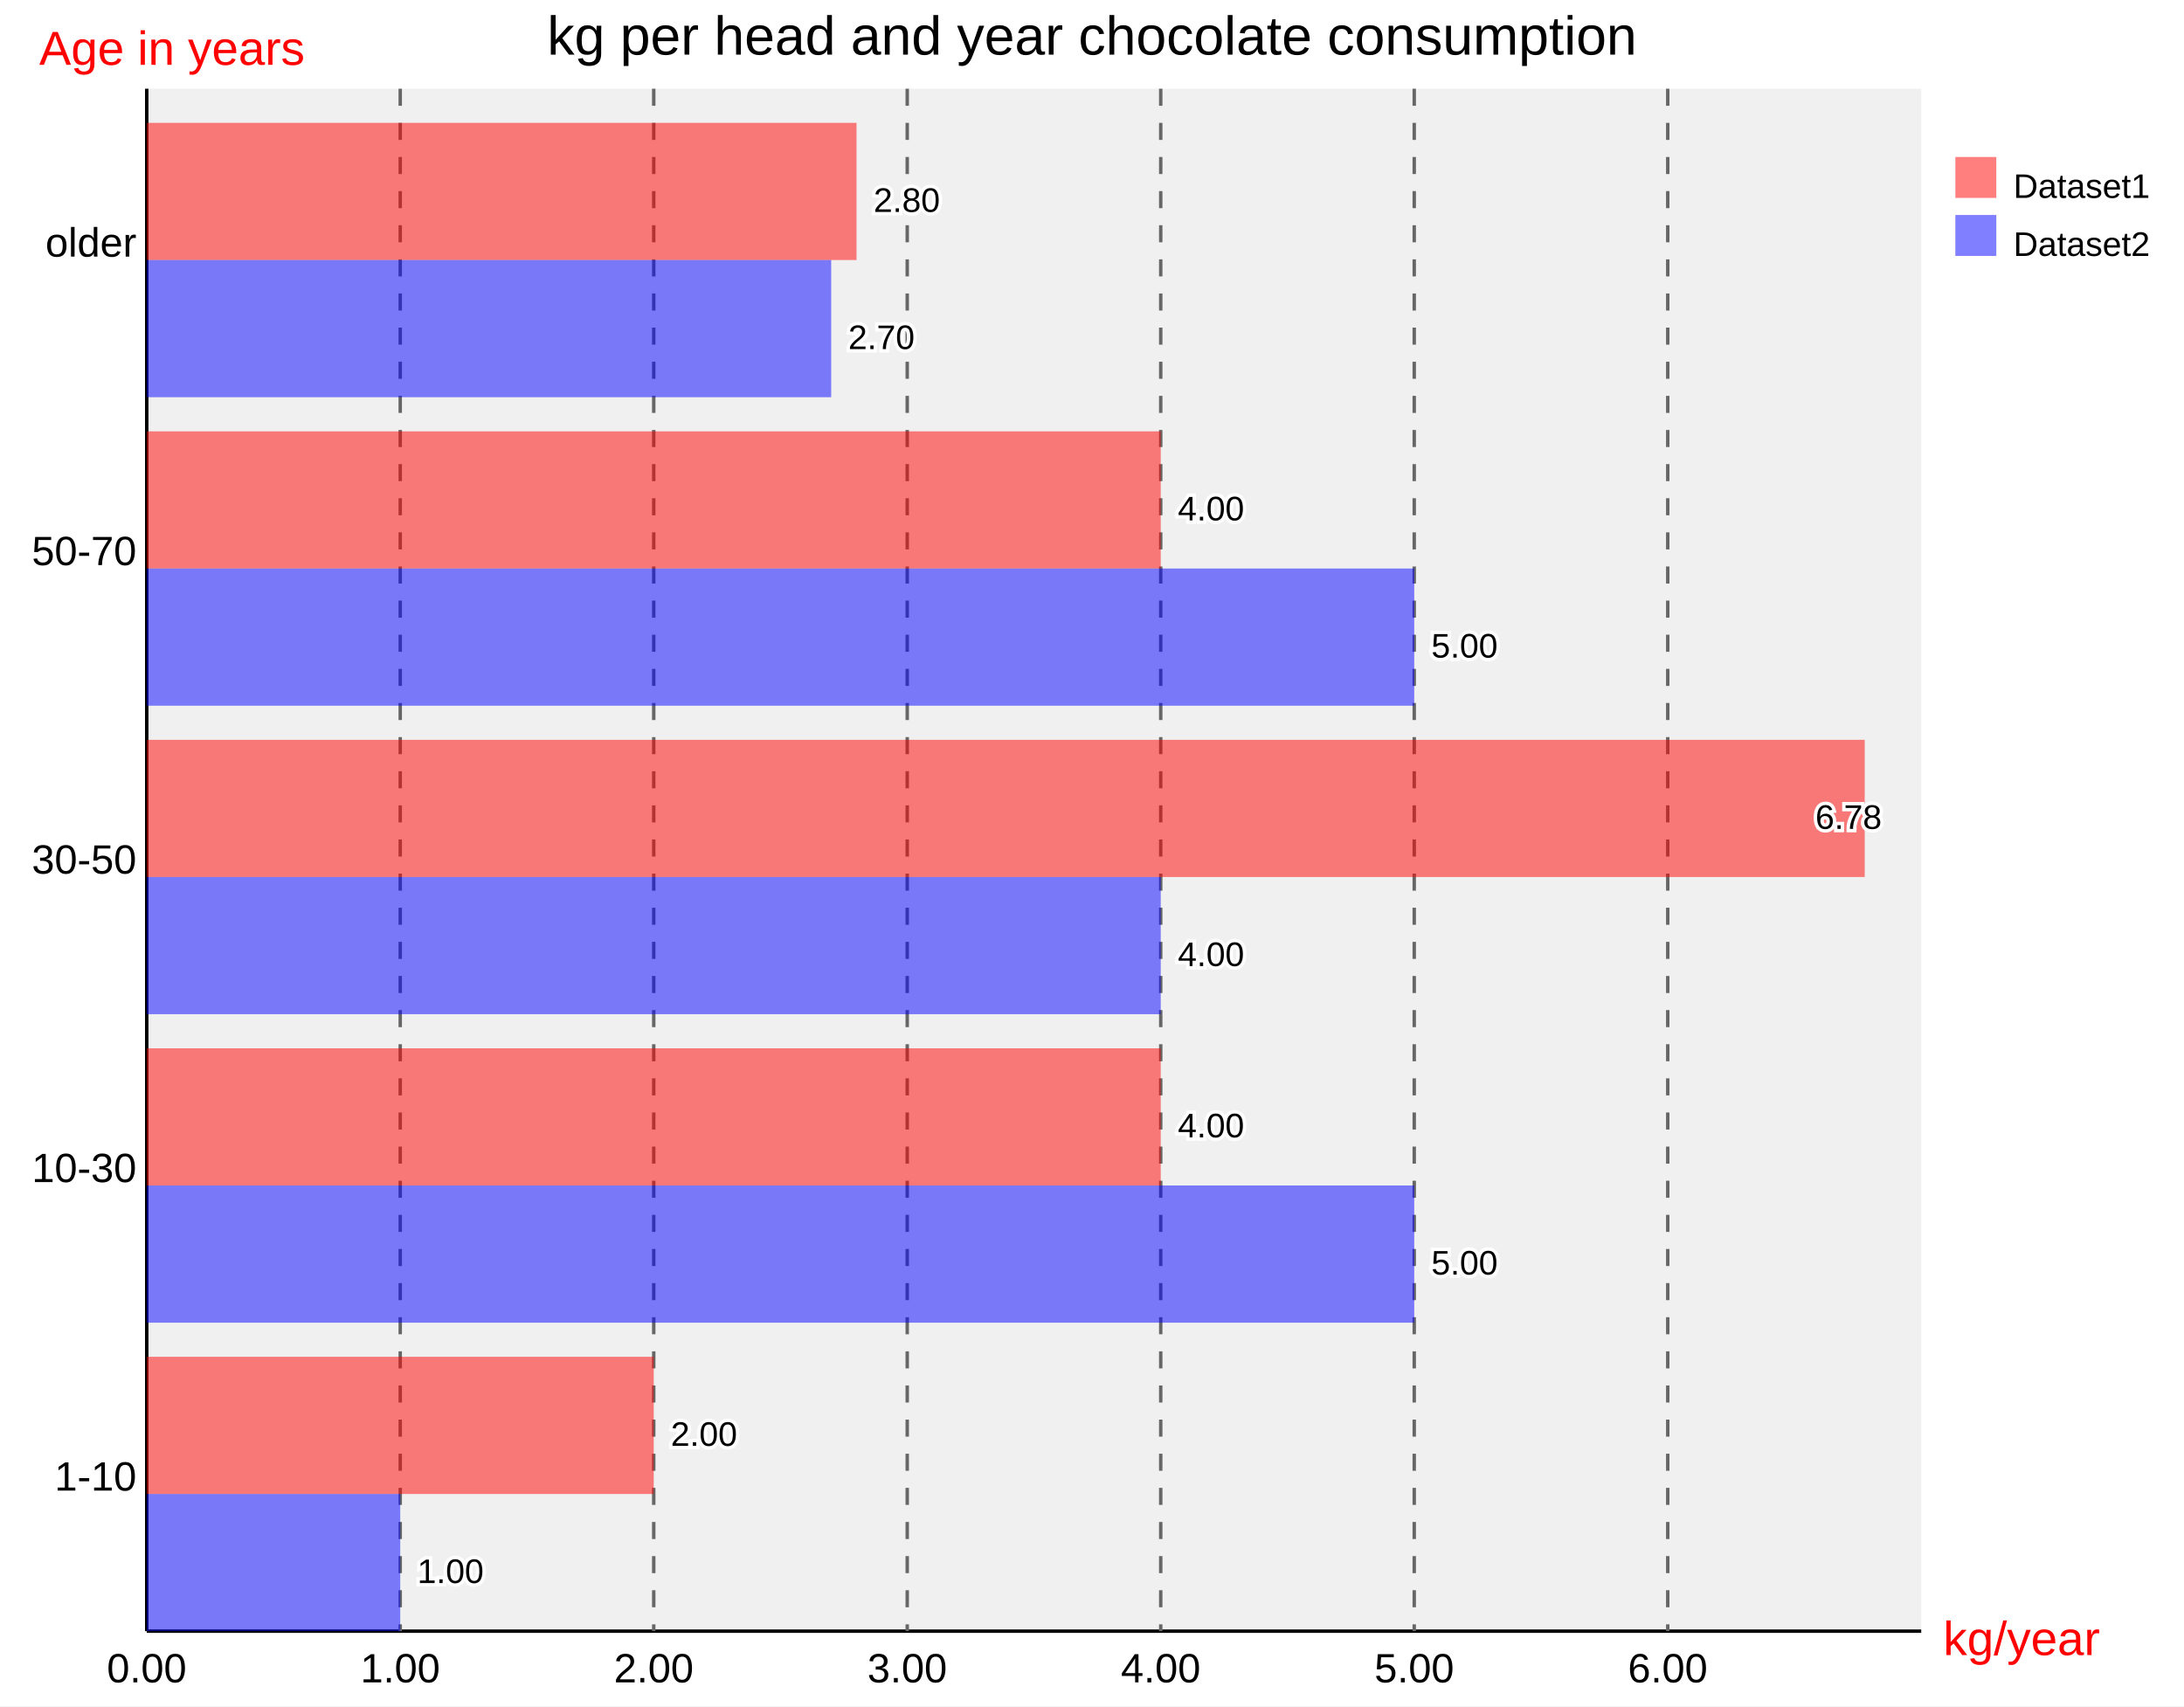
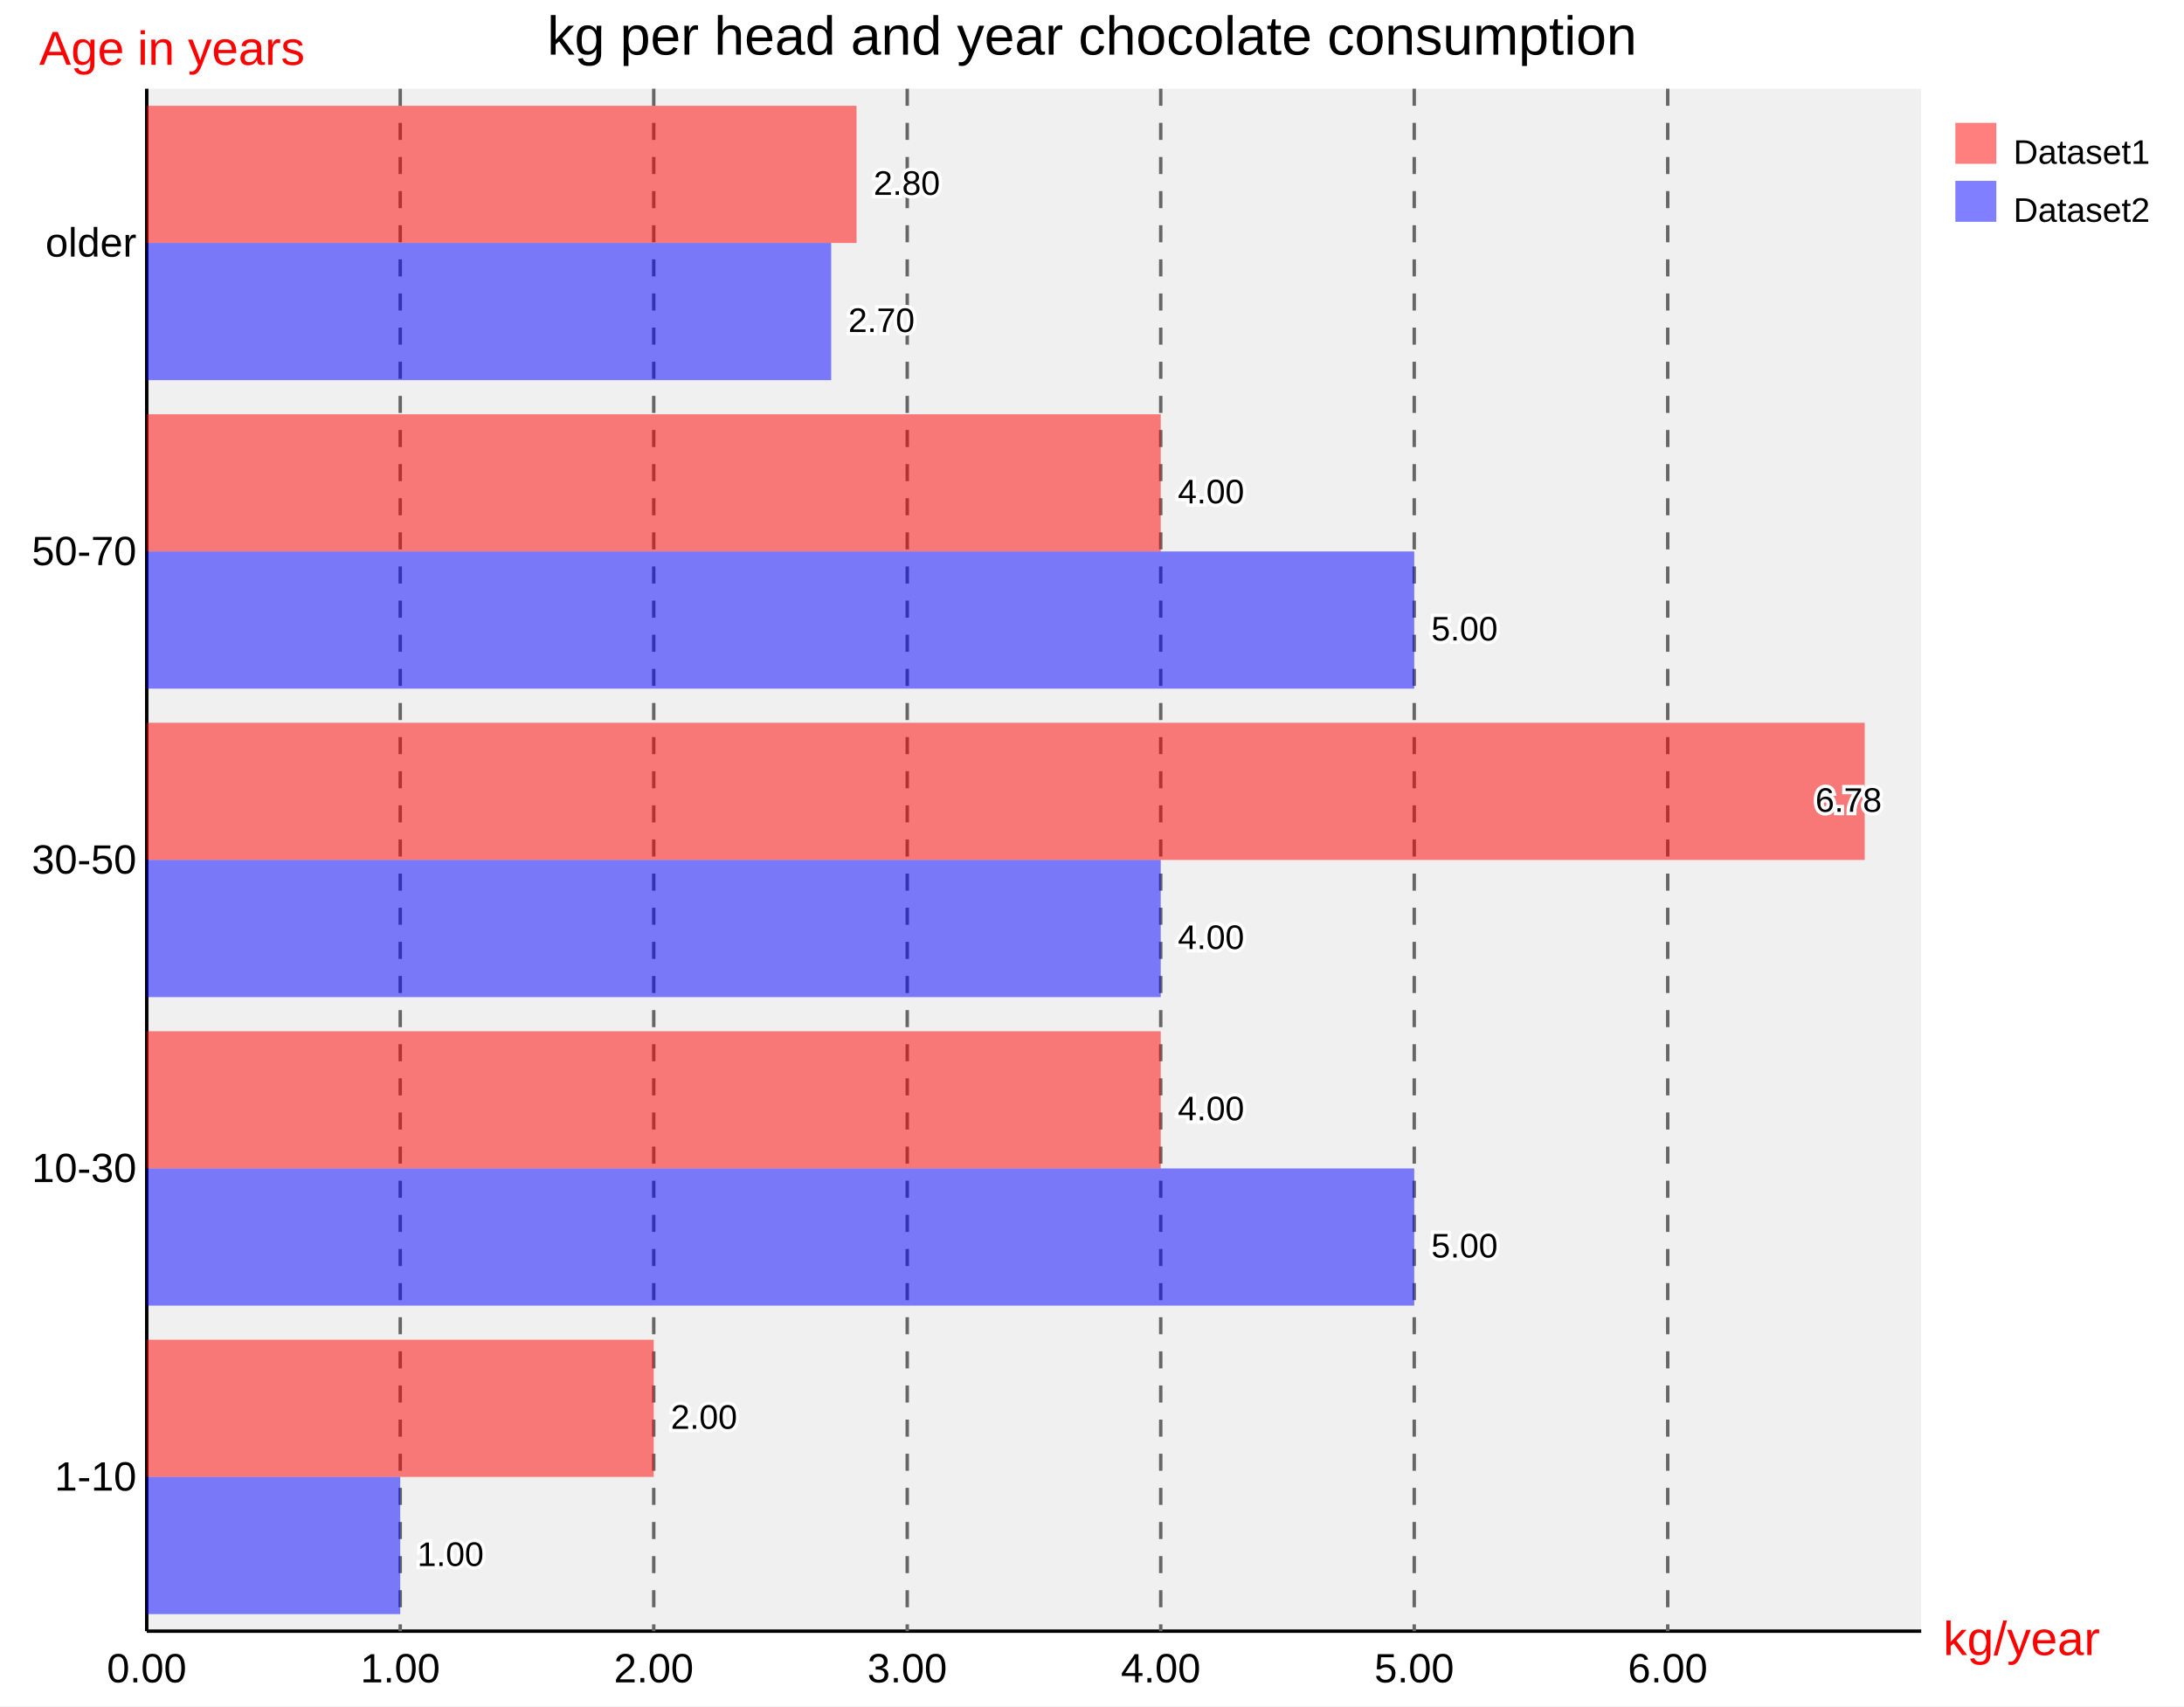
<svg xmlns="http://www.w3.org/2000/svg" width="640" height="500" viewBox="0 0 640 500">
  <defs />
  <rect width="640" height="500" x="0" y="0" class="svgBackground" style="fill:#ffffff;" />
  <g transform="translate( 43.0 26 )">
    <rect x="0" y="0" width="520.0" height="452" class="graphBackground" style="fill:#f0f0f0;" />
    <path d="M 0 452 h520.0" class="axis" id="yAxis" style="stroke: #000000; stroke-width: 1px;" />
    <path d="M 0.0 0 v452" class="axis" id="xAxis" style="stroke: #000000; stroke-width: 1px;" />
    <text class="xAxisLabels" x="0.0" y="467" style="text-anchor: middle; fill: #000000; font-size: 12px; font-family: &quot;Arial&quot;, sans-serif; font-weight: normal;text-anchor: middle">0.00</text>
    <text class="xAxisLabels" x="74.286" y="467" style="text-anchor: middle; fill: #000000; font-size: 12px; font-family: &quot;Arial&quot;, sans-serif; font-weight: normal;text-anchor: middle">1.00</text>
    <path d="M74.286 0 v452" class="guideLines" style="stroke: #666666; stroke-width: 1px; stroke-dasharray: 5 5;" />
    <text class="xAxisLabels" x="148.571" y="467" style="text-anchor: middle; fill: #000000; font-size: 12px; font-family: &quot;Arial&quot;, sans-serif; font-weight: normal;text-anchor: middle">2.00</text>
    <path d="M148.571 0 v452" class="guideLines" style="stroke: #666666; stroke-width: 1px; stroke-dasharray: 5 5;" />
    <text class="xAxisLabels" x="222.857" y="467" style="text-anchor: middle; fill: #000000; font-size: 12px; font-family: &quot;Arial&quot;, sans-serif; font-weight: normal;text-anchor: middle">3.00</text>
    <path d="M222.857 0 v452" class="guideLines" style="stroke: #666666; stroke-width: 1px; stroke-dasharray: 5 5;" />
    <text class="xAxisLabels" x="297.143" y="467" style="text-anchor: middle; fill: #000000; font-size: 12px; font-family: &quot;Arial&quot;, sans-serif; font-weight: normal;text-anchor: middle">4.00</text>
    <path d="M297.143 0 v452" class="guideLines" style="stroke: #666666; stroke-width: 1px; stroke-dasharray: 5 5;" />
    <text class="xAxisLabels" x="371.429" y="467" style="text-anchor: middle; fill: #000000; font-size: 12px; font-family: &quot;Arial&quot;, sans-serif; font-weight: normal;text-anchor: middle">5.00</text>
    <path d="M371.429 0 v452" class="guideLines" style="stroke: #666666; stroke-width: 1px; stroke-dasharray: 5 5;" />
    <text class="xAxisLabels" x="445.714" y="467" style="text-anchor: middle; fill: #000000; font-size: 12px; font-family: &quot;Arial&quot;, sans-serif; font-weight: normal;text-anchor: middle">6.00</text>
    <path d="M445.714 0 v452" class="guideLines" style="stroke: #666666; stroke-width: 1px; stroke-dasharray: 5 5;" />
    <text x="-3" y="410.8" class="yAxisLabels" style="text-anchor: end; fill: #000000; font-size: 12px; font-family: &quot;Arial&quot;, sans-serif; font-weight: normal;text-anchor: end">1-10</text>
    <text x="-3" y="320.4" class="yAxisLabels" style="text-anchor: end; fill: #000000; font-size: 12px; font-family: &quot;Arial&quot;, sans-serif; font-weight: normal;text-anchor: end">10-30</text>
    <text x="-3" y="230.0" class="yAxisLabels" style="text-anchor: end; fill: #000000; font-size: 12px; font-family: &quot;Arial&quot;, sans-serif; font-weight: normal;text-anchor: end">30-50</text>
    <text x="-3" y="139.6" class="yAxisLabels" style="text-anchor: end; fill: #000000; font-size: 12px; font-family: &quot;Arial&quot;, sans-serif; font-weight: normal;text-anchor: end">50-70</text>
    <text x="-3" y="49.2" class="yAxisLabels" style="text-anchor: end; fill: #000000; font-size: 12px; font-family: &quot;Arial&quot;, sans-serif; font-weight: normal;text-anchor: end">older</text>
-     <rect x="0.0" y="371.6" width="148.571" height="40.2" class="fill1" style="fill: #ff0000; fill-opacity: 0.5; stroke: none; stroke-width: 0.5px;" />
-     <rect x="0.0" y="411.8" width="74.286" height="40.2" class="fill2" style="fill: #0000ff; fill-opacity: 0.5; stroke: none; stroke-width: 1px;" />
-     <rect x="0.0" y="281.2" width="297.143" height="40.2" class="fill1" style="fill: #ff0000; fill-opacity: 0.5; stroke: none; stroke-width: 0.5px;" />
-     <rect x="0.0" y="321.4" width="371.429" height="40.2" class="fill2" style="fill: #0000ff; fill-opacity: 0.5; stroke: none; stroke-width: 1px;" />
-     <rect x="0.0" y="190.8" width="503.434" height="40.2" class="fill1" style="fill: #ff0000; fill-opacity: 0.5; stroke: none; stroke-width: 0.5px;" />
-     <rect x="0.0" y="231" width="297.143" height="40.2" class="fill2" style="fill: #0000ff; fill-opacity: 0.5; stroke: none; stroke-width: 1px;" />
-     <rect x="0.0" y="100.4" width="297.143" height="40.2" class="fill1" style="fill: #ff0000; fill-opacity: 0.5; stroke: none; stroke-width: 0.5px;" />
-     <rect x="0.0" y="140.6" width="371.429" height="40.2" class="fill2" style="fill: #0000ff; fill-opacity: 0.5; stroke: none; stroke-width: 1px;" />
-     <rect x="0.0" y="10.0" width="208.0" height="40.2" class="fill1" style="fill: #ff0000; fill-opacity: 0.5; stroke: none; stroke-width: 0.5px;" />
-     <rect x="0.0" y="50.2" width="200.571" height="40.2" class="fill2" style="fill: #0000ff; fill-opacity: 0.5; stroke: none; stroke-width: 1px;" />
+     <rect x="0.0" y="366.6" width="148.571" height="40.2" class="fill1" style="fill: #ff0000; fill-opacity: 0.5; stroke: none; stroke-width: 0.5px;" />
+     <rect x="0.0" y="406.8" width="74.286" height="40.2" class="fill2" style="fill: #0000ff; fill-opacity: 0.5; stroke: none; stroke-width: 1px;" />
+     <rect x="0.0" y="276.2" width="297.143" height="40.2" class="fill1" style="fill: #ff0000; fill-opacity: 0.5; stroke: none; stroke-width: 0.5px;" />
+     <rect x="0.0" y="316.4" width="371.429" height="40.2" class="fill2" style="fill: #0000ff; fill-opacity: 0.5; stroke: none; stroke-width: 1px;" />
+     <rect x="0.0" y="185.8" width="503.434" height="40.2" class="fill1" style="fill: #ff0000; fill-opacity: 0.5; stroke: none; stroke-width: 0.5px;" />
+     <rect x="0.0" y="226" width="297.143" height="40.2" class="fill2" style="fill: #0000ff; fill-opacity: 0.5; stroke: none; stroke-width: 1px;" />
+     <rect x="0.0" y="95.4" width="297.143" height="40.2" class="fill1" style="fill: #ff0000; fill-opacity: 0.5; stroke: none; stroke-width: 0.5px;" />
+     <rect x="0.0" y="135.6" width="371.429" height="40.2" class="fill2" style="fill: #0000ff; fill-opacity: 0.5; stroke: none; stroke-width: 1px;" />
+     <rect x="0.0" y="5.0" width="208.0" height="40.2" class="fill1" style="fill: #ff0000; fill-opacity: 0.5; stroke: none; stroke-width: 0.5px;" />
+     <rect x="0.0" y="45.2" width="200.571" height="40.2" class="fill2" style="fill: #0000ff; fill-opacity: 0.5; stroke: none; stroke-width: 1px;" />
    <g>
-       <text x="153.571" y="397.7" class="dataPointLabel" style="fill: #000000; text-anchor:middle; font-size: 10px; font-family: &quot;Arial&quot;, sans-serif; font-weight: normal;text-anchor: start;  stroke: #fff; stroke-width: 2;">2.00</text>
-       <text x="153.571" y="397.7" class="dataPointLabel" style="fill: #000000; text-anchor:middle; font-size: 10px; font-family: &quot;Arial&quot;, sans-serif; font-weight: normal;text-anchor: start; ">2.00</text>
-       <text x="153.571" y="385.7" class="dataPointLabel" visibility="hidden" style="fill: #000000; text-anchor:middle; font-size: 10px; font-family: &quot;Arial&quot;, sans-serif; font-weight: normal;stroke-width: 2; fill: #000; text-anchor: start;" id="70264517009100">2</text>
-       <circle cx="148.571" cy="397.7" r="10" style="opacity: 0" />
-       <text x="79.286" y="437.9" class="dataPointLabel" style="fill: #000000; text-anchor:middle; font-size: 10px; font-family: &quot;Arial&quot;, sans-serif; font-weight: normal;text-anchor: start;  stroke: #fff; stroke-width: 2;">1.00</text>
-       <text x="79.286" y="437.9" class="dataPointLabel" style="fill: #000000; text-anchor:middle; font-size: 10px; font-family: &quot;Arial&quot;, sans-serif; font-weight: normal;text-anchor: start; ">1.00</text>
-       <text x="79.286" y="425.9" class="dataPointLabel" visibility="hidden" style="fill: #000000; text-anchor:middle; font-size: 10px; font-family: &quot;Arial&quot;, sans-serif; font-weight: normal;stroke-width: 2; fill: #000; text-anchor: start;" id="70264516927340">1</text>
-       <circle cx="74.286" cy="437.9" r="10" style="opacity: 0" />
-       <text x="302.143" y="307.3" class="dataPointLabel" style="fill: #000000; text-anchor:middle; font-size: 10px; font-family: &quot;Arial&quot;, sans-serif; font-weight: normal;text-anchor: start;  stroke: #fff; stroke-width: 2;">4.00</text>
-       <text x="302.143" y="307.3" class="dataPointLabel" style="fill: #000000; text-anchor:middle; font-size: 10px; font-family: &quot;Arial&quot;, sans-serif; font-weight: normal;text-anchor: start; ">4.00</text>
-       <text x="302.143" y="295.3" class="dataPointLabel" visibility="hidden" style="fill: #000000; text-anchor:middle; font-size: 10px; font-family: &quot;Arial&quot;, sans-serif; font-weight: normal;stroke-width: 2; fill: #000; text-anchor: start;" id="70264516826200">4</text>
-       <circle cx="297.143" cy="307.3" r="10" style="opacity: 0" />
-       <text x="376.429" y="347.5" class="dataPointLabel" style="fill: #000000; text-anchor:middle; font-size: 10px; font-family: &quot;Arial&quot;, sans-serif; font-weight: normal;text-anchor: start;  stroke: #fff; stroke-width: 2;">5.00</text>
-       <text x="376.429" y="347.5" class="dataPointLabel" style="fill: #000000; text-anchor:middle; font-size: 10px; font-family: &quot;Arial&quot;, sans-serif; font-weight: normal;text-anchor: start; ">5.00</text>
-       <text x="376.429" y="335.5" class="dataPointLabel" visibility="hidden" style="fill: #000000; text-anchor:middle; font-size: 10px; font-family: &quot;Arial&quot;, sans-serif; font-weight: normal;stroke-width: 2; fill: #000; text-anchor: start;" id="70264516758240">5</text>
-       <circle cx="371.429" cy="347.5" r="10" style="opacity: 0" />
-       <text x="508.434" y="216.9" class="dataPointLabel" style="fill: #000000; text-anchor:middle; font-size: 10px; font-family: &quot;Arial&quot;, sans-serif; font-weight: normal;text-anchor: start; text-anchor: end; stroke: #fff; stroke-width: 2;">6.78</text>
-       <text x="508.434" y="216.9" class="dataPointLabel" style="fill: #000000; text-anchor:middle; font-size: 10px; font-family: &quot;Arial&quot;, sans-serif; font-weight: normal;text-anchor: start; text-anchor: end;">6.78</text>
-       <text x="498.434" y="204.9" class="dataPointLabel" visibility="hidden" style="fill: #000000; text-anchor:middle; font-size: 10px; font-family: &quot;Arial&quot;, sans-serif; font-weight: normal;stroke-width: 2; fill: #000; text-anchor: end;" id="70264516679680">6.777</text>
-       <circle cx="503.434" cy="216.9" r="10" style="opacity: 0" />
-       <text x="302.143" y="257.1" class="dataPointLabel" style="fill: #000000; text-anchor:middle; font-size: 10px; font-family: &quot;Arial&quot;, sans-serif; font-weight: normal;text-anchor: start;  stroke: #fff; stroke-width: 2;">4.00</text>
-       <text x="302.143" y="257.1" class="dataPointLabel" style="fill: #000000; text-anchor:middle; font-size: 10px; font-family: &quot;Arial&quot;, sans-serif; font-weight: normal;text-anchor: start; ">4.00</text>
-       <text x="302.143" y="245.1" class="dataPointLabel" visibility="hidden" style="fill: #000000; text-anchor:middle; font-size: 10px; font-family: &quot;Arial&quot;, sans-serif; font-weight: normal;stroke-width: 2; fill: #000; text-anchor: start;" id="70264516613300">4</text>
-       <circle cx="297.143" cy="257.1" r="10" style="opacity: 0" />
-       <text x="302.143" y="126.5" class="dataPointLabel" style="fill: #000000; text-anchor:middle; font-size: 10px; font-family: &quot;Arial&quot;, sans-serif; font-weight: normal;text-anchor: start;  stroke: #fff; stroke-width: 2;">4.00</text>
-       <text x="302.143" y="126.5" class="dataPointLabel" style="fill: #000000; text-anchor:middle; font-size: 10px; font-family: &quot;Arial&quot;, sans-serif; font-weight: normal;text-anchor: start; ">4.00</text>
-       <text x="302.143" y="114.5" class="dataPointLabel" visibility="hidden" style="fill: #000000; text-anchor:middle; font-size: 10px; font-family: &quot;Arial&quot;, sans-serif; font-weight: normal;stroke-width: 2; fill: #000; text-anchor: start;" id="70264516504720">4</text>
-       <circle cx="297.143" cy="126.5" r="10" style="opacity: 0" />
-       <text x="376.429" y="166.7" class="dataPointLabel" style="fill: #000000; text-anchor:middle; font-size: 10px; font-family: &quot;Arial&quot;, sans-serif; font-weight: normal;text-anchor: start;  stroke: #fff; stroke-width: 2;">5.00</text>
-       <text x="376.429" y="166.7" class="dataPointLabel" style="fill: #000000; text-anchor:middle; font-size: 10px; font-family: &quot;Arial&quot;, sans-serif; font-weight: normal;text-anchor: start; ">5.00</text>
-       <text x="376.429" y="154.7" class="dataPointLabel" visibility="hidden" style="fill: #000000; text-anchor:middle; font-size: 10px; font-family: &quot;Arial&quot;, sans-serif; font-weight: normal;stroke-width: 2; fill: #000; text-anchor: start;" id="70264516439040">5</text>
-       <circle cx="371.429" cy="166.7" r="10" style="opacity: 0" />
-       <text x="213.0" y="36.1" class="dataPointLabel" style="fill: #000000; text-anchor:middle; font-size: 10px; font-family: &quot;Arial&quot;, sans-serif; font-weight: normal;text-anchor: start;  stroke: #fff; stroke-width: 2;">2.80</text>
-       <text x="213.0" y="36.1" class="dataPointLabel" style="fill: #000000; text-anchor:middle; font-size: 10px; font-family: &quot;Arial&quot;, sans-serif; font-weight: normal;text-anchor: start; ">2.80</text>
-       <text x="213.0" y="24.1" class="dataPointLabel" visibility="hidden" style="fill: #000000; text-anchor:middle; font-size: 10px; font-family: &quot;Arial&quot;, sans-serif; font-weight: normal;stroke-width: 2; fill: #000; text-anchor: start;" id="70264516339200">2.8</text>
-       <circle cx="208.0" cy="36.1" r="10" style="opacity: 0" />
-       <text x="205.571" y="76.3" class="dataPointLabel" style="fill: #000000; text-anchor:middle; font-size: 10px; font-family: &quot;Arial&quot;, sans-serif; font-weight: normal;text-anchor: start;  stroke: #fff; stroke-width: 2;">2.70</text>
-       <text x="205.571" y="76.3" class="dataPointLabel" style="fill: #000000; text-anchor:middle; font-size: 10px; font-family: &quot;Arial&quot;, sans-serif; font-weight: normal;text-anchor: start; ">2.70</text>
-       <text x="205.571" y="64.3" class="dataPointLabel" visibility="hidden" style="fill: #000000; text-anchor:middle; font-size: 10px; font-family: &quot;Arial&quot;, sans-serif; font-weight: normal;stroke-width: 2; fill: #000; text-anchor: start;" id="70264516060060">2.7</text>
-       <circle cx="200.571" cy="76.3" r="10" style="opacity: 0" />
+       <text x="153.571" y="392.7" class="dataPointLabel" style="fill: #000000; text-anchor:middle; font-size: 10px; font-family: &quot;Arial&quot;, sans-serif; font-weight: normal;text-anchor: start;  stroke: #fff; stroke-width: 2;">2.00</text>
+       <text x="153.571" y="392.7" class="dataPointLabel" style="fill: #000000; text-anchor:middle; font-size: 10px; font-family: &quot;Arial&quot;, sans-serif; font-weight: normal;text-anchor: start; ">2.00</text>
+       <text x="153.571" y="380.7" class="dataPointLabel" visibility="hidden" style="fill: #000000; text-anchor:middle; font-size: 10px; font-family: &quot;Arial&quot;, sans-serif; font-weight: normal;stroke-width: 2; fill: #000; text-anchor: start;" id="70194517311640">2.00</text>
+       <circle cx="148.571" cy="392.7" r="10" style="opacity: 0" />
+       <text x="79.286" y="432.9" class="dataPointLabel" style="fill: #000000; text-anchor:middle; font-size: 10px; font-family: &quot;Arial&quot;, sans-serif; font-weight: normal;text-anchor: start;  stroke: #fff; stroke-width: 2;">1.00</text>
+       <text x="79.286" y="432.9" class="dataPointLabel" style="fill: #000000; text-anchor:middle; font-size: 10px; font-family: &quot;Arial&quot;, sans-serif; font-weight: normal;text-anchor: start; ">1.00</text>
+       <text x="79.286" y="420.9" class="dataPointLabel" visibility="hidden" style="fill: #000000; text-anchor:middle; font-size: 10px; font-family: &quot;Arial&quot;, sans-serif; font-weight: normal;stroke-width: 2; fill: #000; text-anchor: start;" id="70194517362220">1.00</text>
+       <circle cx="74.286" cy="432.9" r="10" style="opacity: 0" />
+       <text x="302.143" y="302.3" class="dataPointLabel" style="fill: #000000; text-anchor:middle; font-size: 10px; font-family: &quot;Arial&quot;, sans-serif; font-weight: normal;text-anchor: start;  stroke: #fff; stroke-width: 2;">4.00</text>
+       <text x="302.143" y="302.3" class="dataPointLabel" style="fill: #000000; text-anchor:middle; font-size: 10px; font-family: &quot;Arial&quot;, sans-serif; font-weight: normal;text-anchor: start; ">4.00</text>
+       <text x="302.143" y="290.3" class="dataPointLabel" visibility="hidden" style="fill: #000000; text-anchor:middle; font-size: 10px; font-family: &quot;Arial&quot;, sans-serif; font-weight: normal;stroke-width: 2; fill: #000; text-anchor: start;" id="70194504439340">4.00</text>
+       <circle cx="297.143" cy="302.3" r="10" style="opacity: 0" />
+       <text x="376.429" y="342.5" class="dataPointLabel" style="fill: #000000; text-anchor:middle; font-size: 10px; font-family: &quot;Arial&quot;, sans-serif; font-weight: normal;text-anchor: start;  stroke: #fff; stroke-width: 2;">5.00</text>
+       <text x="376.429" y="342.5" class="dataPointLabel" style="fill: #000000; text-anchor:middle; font-size: 10px; font-family: &quot;Arial&quot;, sans-serif; font-weight: normal;text-anchor: start; ">5.00</text>
+       <text x="376.429" y="330.5" class="dataPointLabel" visibility="hidden" style="fill: #000000; text-anchor:middle; font-size: 10px; font-family: &quot;Arial&quot;, sans-serif; font-weight: normal;stroke-width: 2; fill: #000; text-anchor: start;" id="70194509213920">5.00</text>
+       <circle cx="371.429" cy="342.5" r="10" style="opacity: 0" />
+       <text x="508.434" y="211.9" class="dataPointLabel" style="fill: #000000; text-anchor:middle; font-size: 10px; font-family: &quot;Arial&quot;, sans-serif; font-weight: normal;text-anchor: start; text-anchor: end; stroke: #fff; stroke-width: 2;">6.78</text>
+       <text x="508.434" y="211.9" class="dataPointLabel" style="fill: #000000; text-anchor:middle; font-size: 10px; font-family: &quot;Arial&quot;, sans-serif; font-weight: normal;text-anchor: start; text-anchor: end;">6.78</text>
+       <text x="498.434" y="199.9" class="dataPointLabel" visibility="hidden" style="fill: #000000; text-anchor:middle; font-size: 10px; font-family: &quot;Arial&quot;, sans-serif; font-weight: normal;stroke-width: 2; fill: #000; text-anchor: end;" id="70194538248320">6.78</text>
+       <circle cx="503.434" cy="211.9" r="10" style="opacity: 0" />
+       <text x="302.143" y="252.1" class="dataPointLabel" style="fill: #000000; text-anchor:middle; font-size: 10px; font-family: &quot;Arial&quot;, sans-serif; font-weight: normal;text-anchor: start;  stroke: #fff; stroke-width: 2;">4.00</text>
+       <text x="302.143" y="252.1" class="dataPointLabel" style="fill: #000000; text-anchor:middle; font-size: 10px; font-family: &quot;Arial&quot;, sans-serif; font-weight: normal;text-anchor: start; ">4.00</text>
+       <text x="302.143" y="240.1" class="dataPointLabel" visibility="hidden" style="fill: #000000; text-anchor:middle; font-size: 10px; font-family: &quot;Arial&quot;, sans-serif; font-weight: normal;stroke-width: 2; fill: #000; text-anchor: start;" id="70194538316700">4.00</text>
+       <circle cx="297.143" cy="252.1" r="10" style="opacity: 0" />
+       <text x="302.143" y="121.5" class="dataPointLabel" style="fill: #000000; text-anchor:middle; font-size: 10px; font-family: &quot;Arial&quot;, sans-serif; font-weight: normal;text-anchor: start;  stroke: #fff; stroke-width: 2;">4.00</text>
+       <text x="302.143" y="121.5" class="dataPointLabel" style="fill: #000000; text-anchor:middle; font-size: 10px; font-family: &quot;Arial&quot;, sans-serif; font-weight: normal;text-anchor: start; ">4.00</text>
+       <text x="302.143" y="109.5" class="dataPointLabel" visibility="hidden" style="fill: #000000; text-anchor:middle; font-size: 10px; font-family: &quot;Arial&quot;, sans-serif; font-weight: normal;stroke-width: 2; fill: #000; text-anchor: start;" id="70194538388100">4.00</text>
+       <circle cx="297.143" cy="121.5" r="10" style="opacity: 0" />
+       <text x="376.429" y="161.7" class="dataPointLabel" style="fill: #000000; text-anchor:middle; font-size: 10px; font-family: &quot;Arial&quot;, sans-serif; font-weight: normal;text-anchor: start;  stroke: #fff; stroke-width: 2;">5.00</text>
+       <text x="376.429" y="161.7" class="dataPointLabel" style="fill: #000000; text-anchor:middle; font-size: 10px; font-family: &quot;Arial&quot;, sans-serif; font-weight: normal;text-anchor: start; ">5.00</text>
+       <text x="376.429" y="149.7" class="dataPointLabel" visibility="hidden" style="fill: #000000; text-anchor:middle; font-size: 10px; font-family: &quot;Arial&quot;, sans-serif; font-weight: normal;stroke-width: 2; fill: #000; text-anchor: start;" id="70194517168500">5.00</text>
+       <circle cx="371.429" cy="161.7" r="10" style="opacity: 0" />
+       <text x="213.0" y="31.1" class="dataPointLabel" style="fill: #000000; text-anchor:middle; font-size: 10px; font-family: &quot;Arial&quot;, sans-serif; font-weight: normal;text-anchor: start;  stroke: #fff; stroke-width: 2;">2.80</text>
+       <text x="213.0" y="31.1" class="dataPointLabel" style="fill: #000000; text-anchor:middle; font-size: 10px; font-family: &quot;Arial&quot;, sans-serif; font-weight: normal;text-anchor: start; ">2.80</text>
+       <text x="213.0" y="19.1" class="dataPointLabel" visibility="hidden" style="fill: #000000; text-anchor:middle; font-size: 10px; font-family: &quot;Arial&quot;, sans-serif; font-weight: normal;stroke-width: 2; fill: #000; text-anchor: start;" id="70194517216140">2.80</text>
+       <circle cx="208.0" cy="31.1" r="10" style="opacity: 0" />
+       <text x="205.571" y="71.3" class="dataPointLabel" style="fill: #000000; text-anchor:middle; font-size: 10px; font-family: &quot;Arial&quot;, sans-serif; font-weight: normal;text-anchor: start;  stroke: #fff; stroke-width: 2;">2.70</text>
+       <text x="205.571" y="71.3" class="dataPointLabel" style="fill: #000000; text-anchor:middle; font-size: 10px; font-family: &quot;Arial&quot;, sans-serif; font-weight: normal;text-anchor: start; ">2.70</text>
+       <text x="205.571" y="59.3" class="dataPointLabel" visibility="hidden" style="fill: #000000; text-anchor:middle; font-size: 10px; font-family: &quot;Arial&quot;, sans-serif; font-weight: normal;stroke-width: 2; fill: #000; text-anchor: start;" id="70194517263320">2.70</text>
+       <circle cx="200.571" cy="71.3" r="10" style="opacity: 0" />
    </g>
  </g>
  <text x="320" y="16" class="mainTitle" style="text-anchor: middle; fill: #000000; font-size: 16px; font-family: &quot;Arial&quot;, sans-serif; font-weight: normal;">kg per head and year chocolate consumption</text>
  <text x="592.4" y="485.0" class="xAxisTitle" style="text-anchor: middle; fill: #ff0000; font-size: 14px; font-family: &quot;Arial&quot;, sans-serif; font-weight: normal;">kg/year</text>
  <text x="50.4" y="19.0" class="yAxisTitle" style="fill: #ff0000; text-anchor: middle; font-size: 14px; font-family: &quot;Arial&quot;, sans-serif; font-weight: normal;">Age in years</text>
-   <g transform="translate(573.0 46)">
+   <g transform="translate(573.0 36)">
    <rect x="0" y="0" width="12" height="12" class="key1" style="fill: #ff0000; fill-opacity: 0.5; stroke: none; stroke-width: 0.5px;" />
    <text x="17" y="12" class="keyText" style="fill: #000000; text-anchor:start; font-size: 10px; font-family: &quot;Arial&quot;, sans-serif; font-weight: normal;">Dataset1</text>
    <rect x="0" y="17" width="12" height="12" class="key2" style="fill: #0000ff; fill-opacity: 0.5; stroke: none; stroke-width: 1px;" />
    <text x="17" y="29" class="keyText" style="fill: #000000; text-anchor:start; font-size: 10px; font-family: &quot;Arial&quot;, sans-serif; font-weight: normal;">Dataset2</text>
  </g>
</svg>
